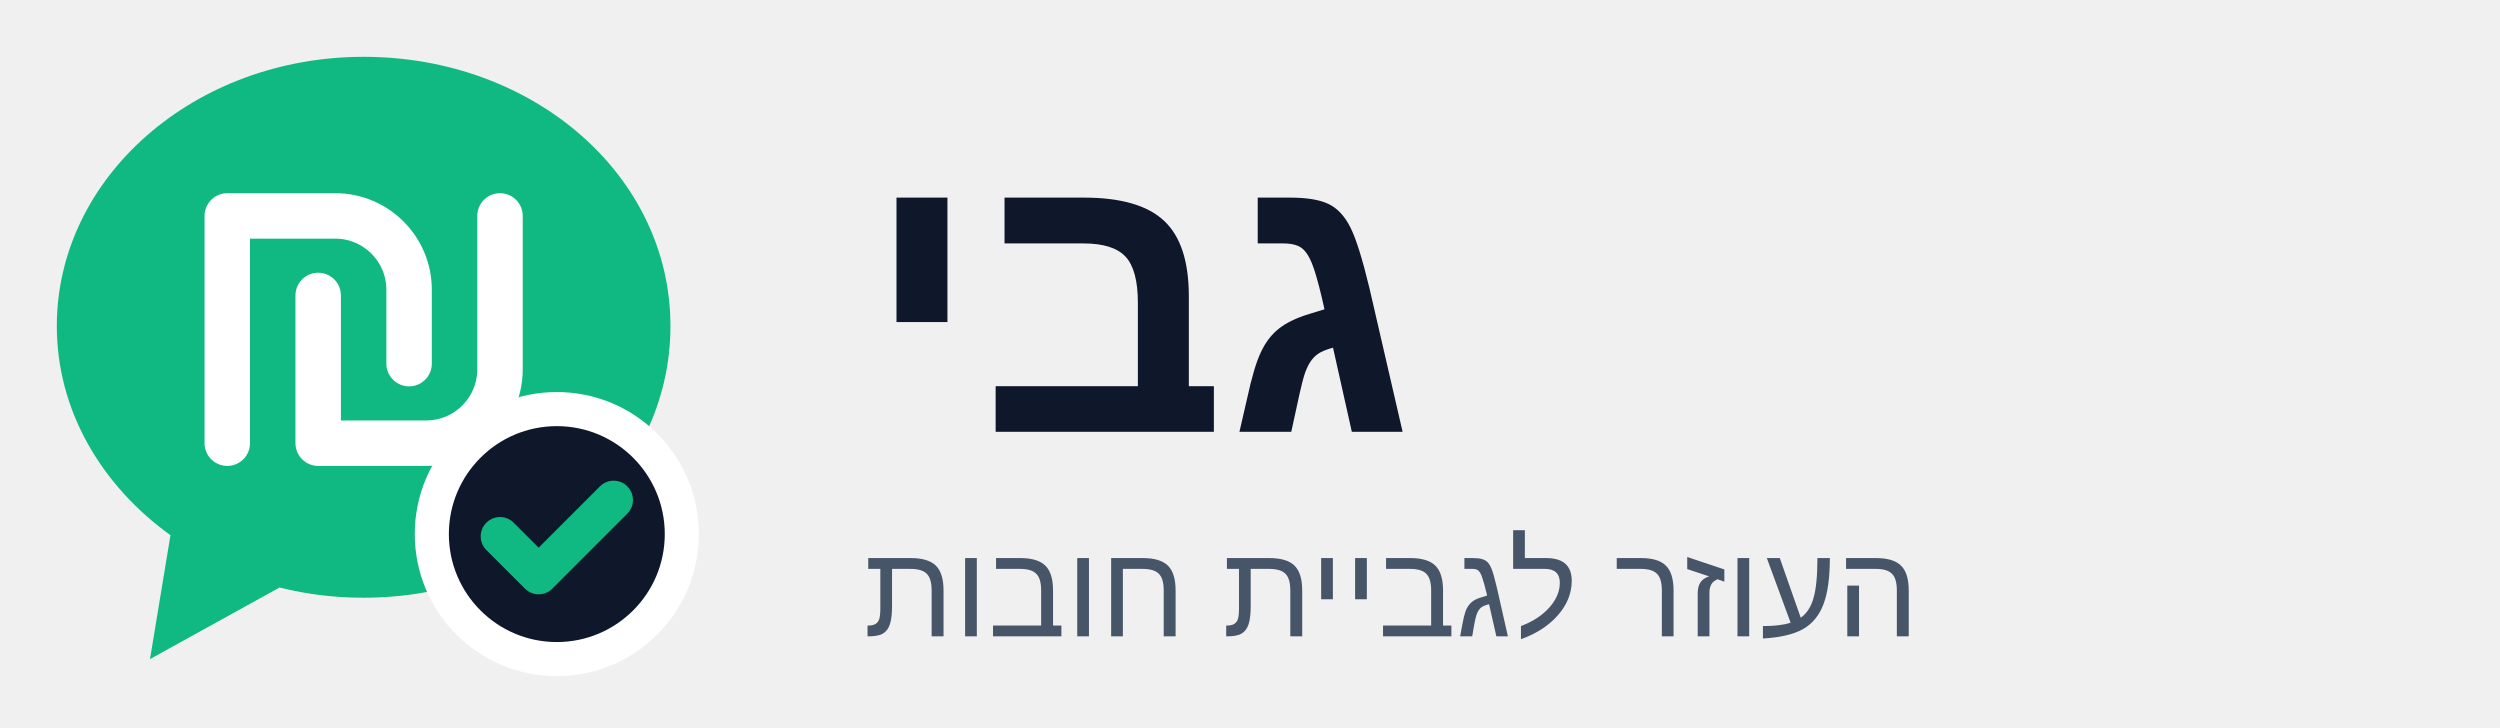
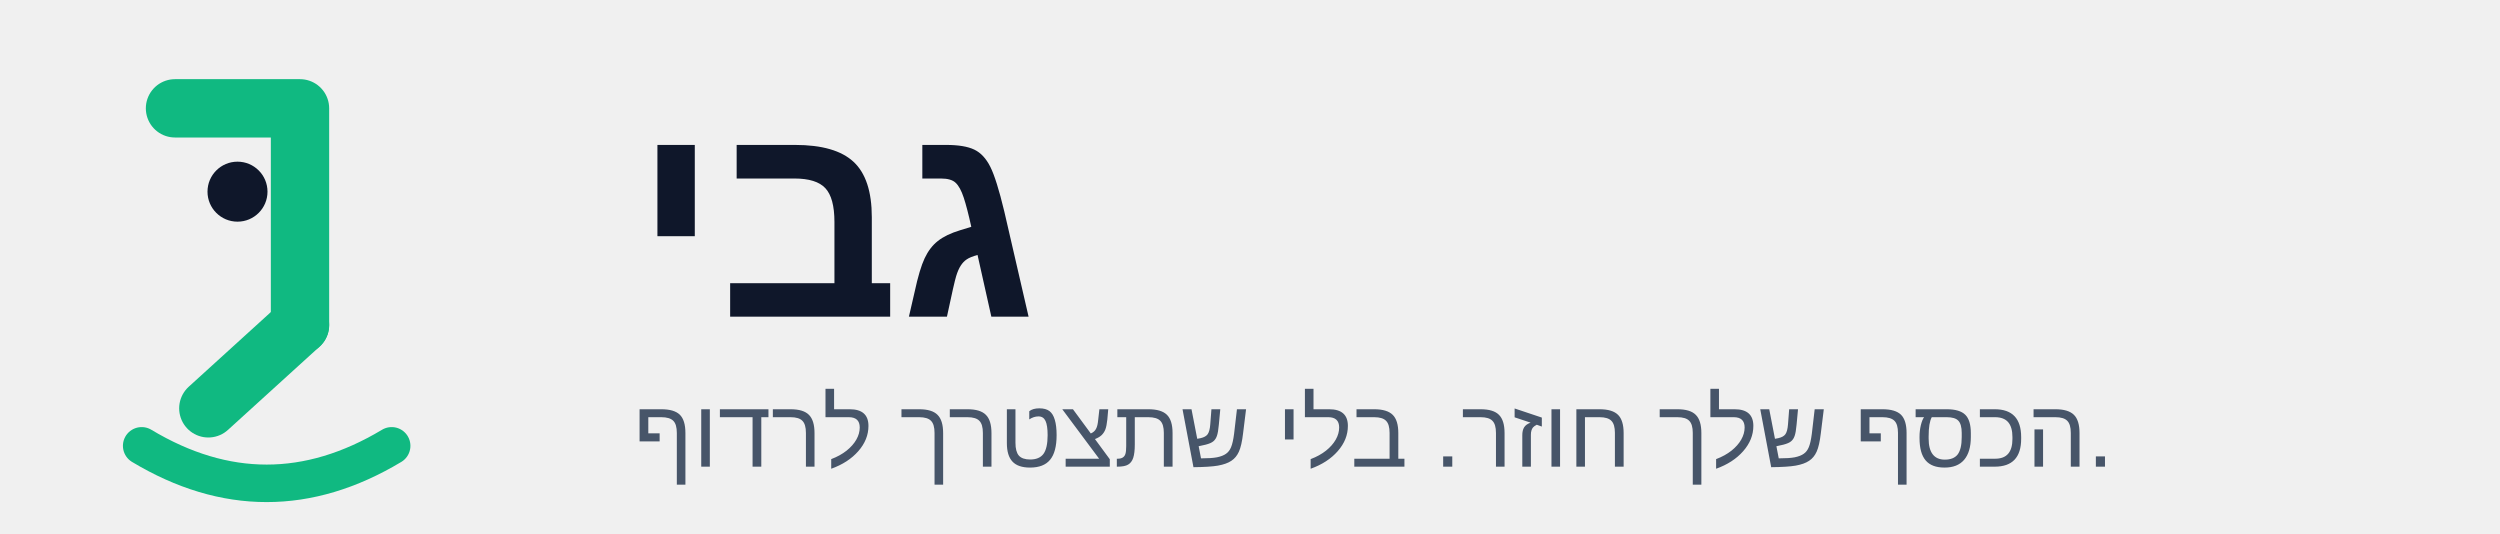
- <svg xmlns="http://www.w3.org/2000/svg" viewBox="0 0 220 64" role="img" aria-label="גבי – העוזר לגביית חובות">
+ <svg xmlns="http://www.w3.org/2000/svg" viewBox="0 0 300 64" role="img" aria-label="גבי – הכסף שלך חוזר. בלי שתצטרך לרדוף.">
  <g>
-     <path d="M32 5C17.1 5 5 15.6 5 28.7c0 7.4 3.9 14 10 18.4L13.2 58l11.4-6.3c2.4.6 4.8.9 7.4.9 14.9 0 27-10.6 27-23.9S46.9 5 32 5Z" fill="#10B981" />
-     <path d="M20 39V19h9.5a6.5 6.5 0 0 1 6.5 6.5V32M28 26v13h9.5A6.5 6.5 0 0 0 44 32.5V19" fill="none" stroke="#fff" stroke-width="4" stroke-linecap="round" stroke-linejoin="round" />
-     <circle cx="49" cy="47" r="11" fill="#0F172A" stroke="#fff" stroke-width="3" />
-     <path d="m44 47.2 3.4 3.4L54 44" fill="none" stroke="#10B981" stroke-width="3.4" stroke-linecap="round" stroke-linejoin="round" />
+     <path d="M21 13h15v26" fill="none" stroke="#10B981" stroke-width="7" stroke-linecap="round" stroke-linejoin="round" />
+     <path d="M36 39 25 49" fill="none" stroke="#10B981" stroke-width="7" stroke-linecap="round" />
+     <circle cx="28.5" cy="23" r="3.6" fill="#0F172A" />
+     <path d="M17 53.5q15 9 30 0" fill="none" stroke="#10B981" stroke-width="4.5" stroke-linecap="round" />
  </g>
  <text x="76" y="38" font-family="Rubik, Heebo, Arial, sans-serif" font-weight="800" font-size="34" fill="#0F172A">גבי</text>
-   <text x="76" y="56" font-family="Heebo, Arial, sans-serif" font-weight="500" font-size="11.5" fill="#475569">העוזר לגביית חובות</text>
+   <text x="76" y="56" font-family="Heebo, Arial, sans-serif" font-weight="500" font-size="11.5" fill="#475569">הכסף שלך חוזר. בלי שתצטרך לרדוף.</text>
</svg>
